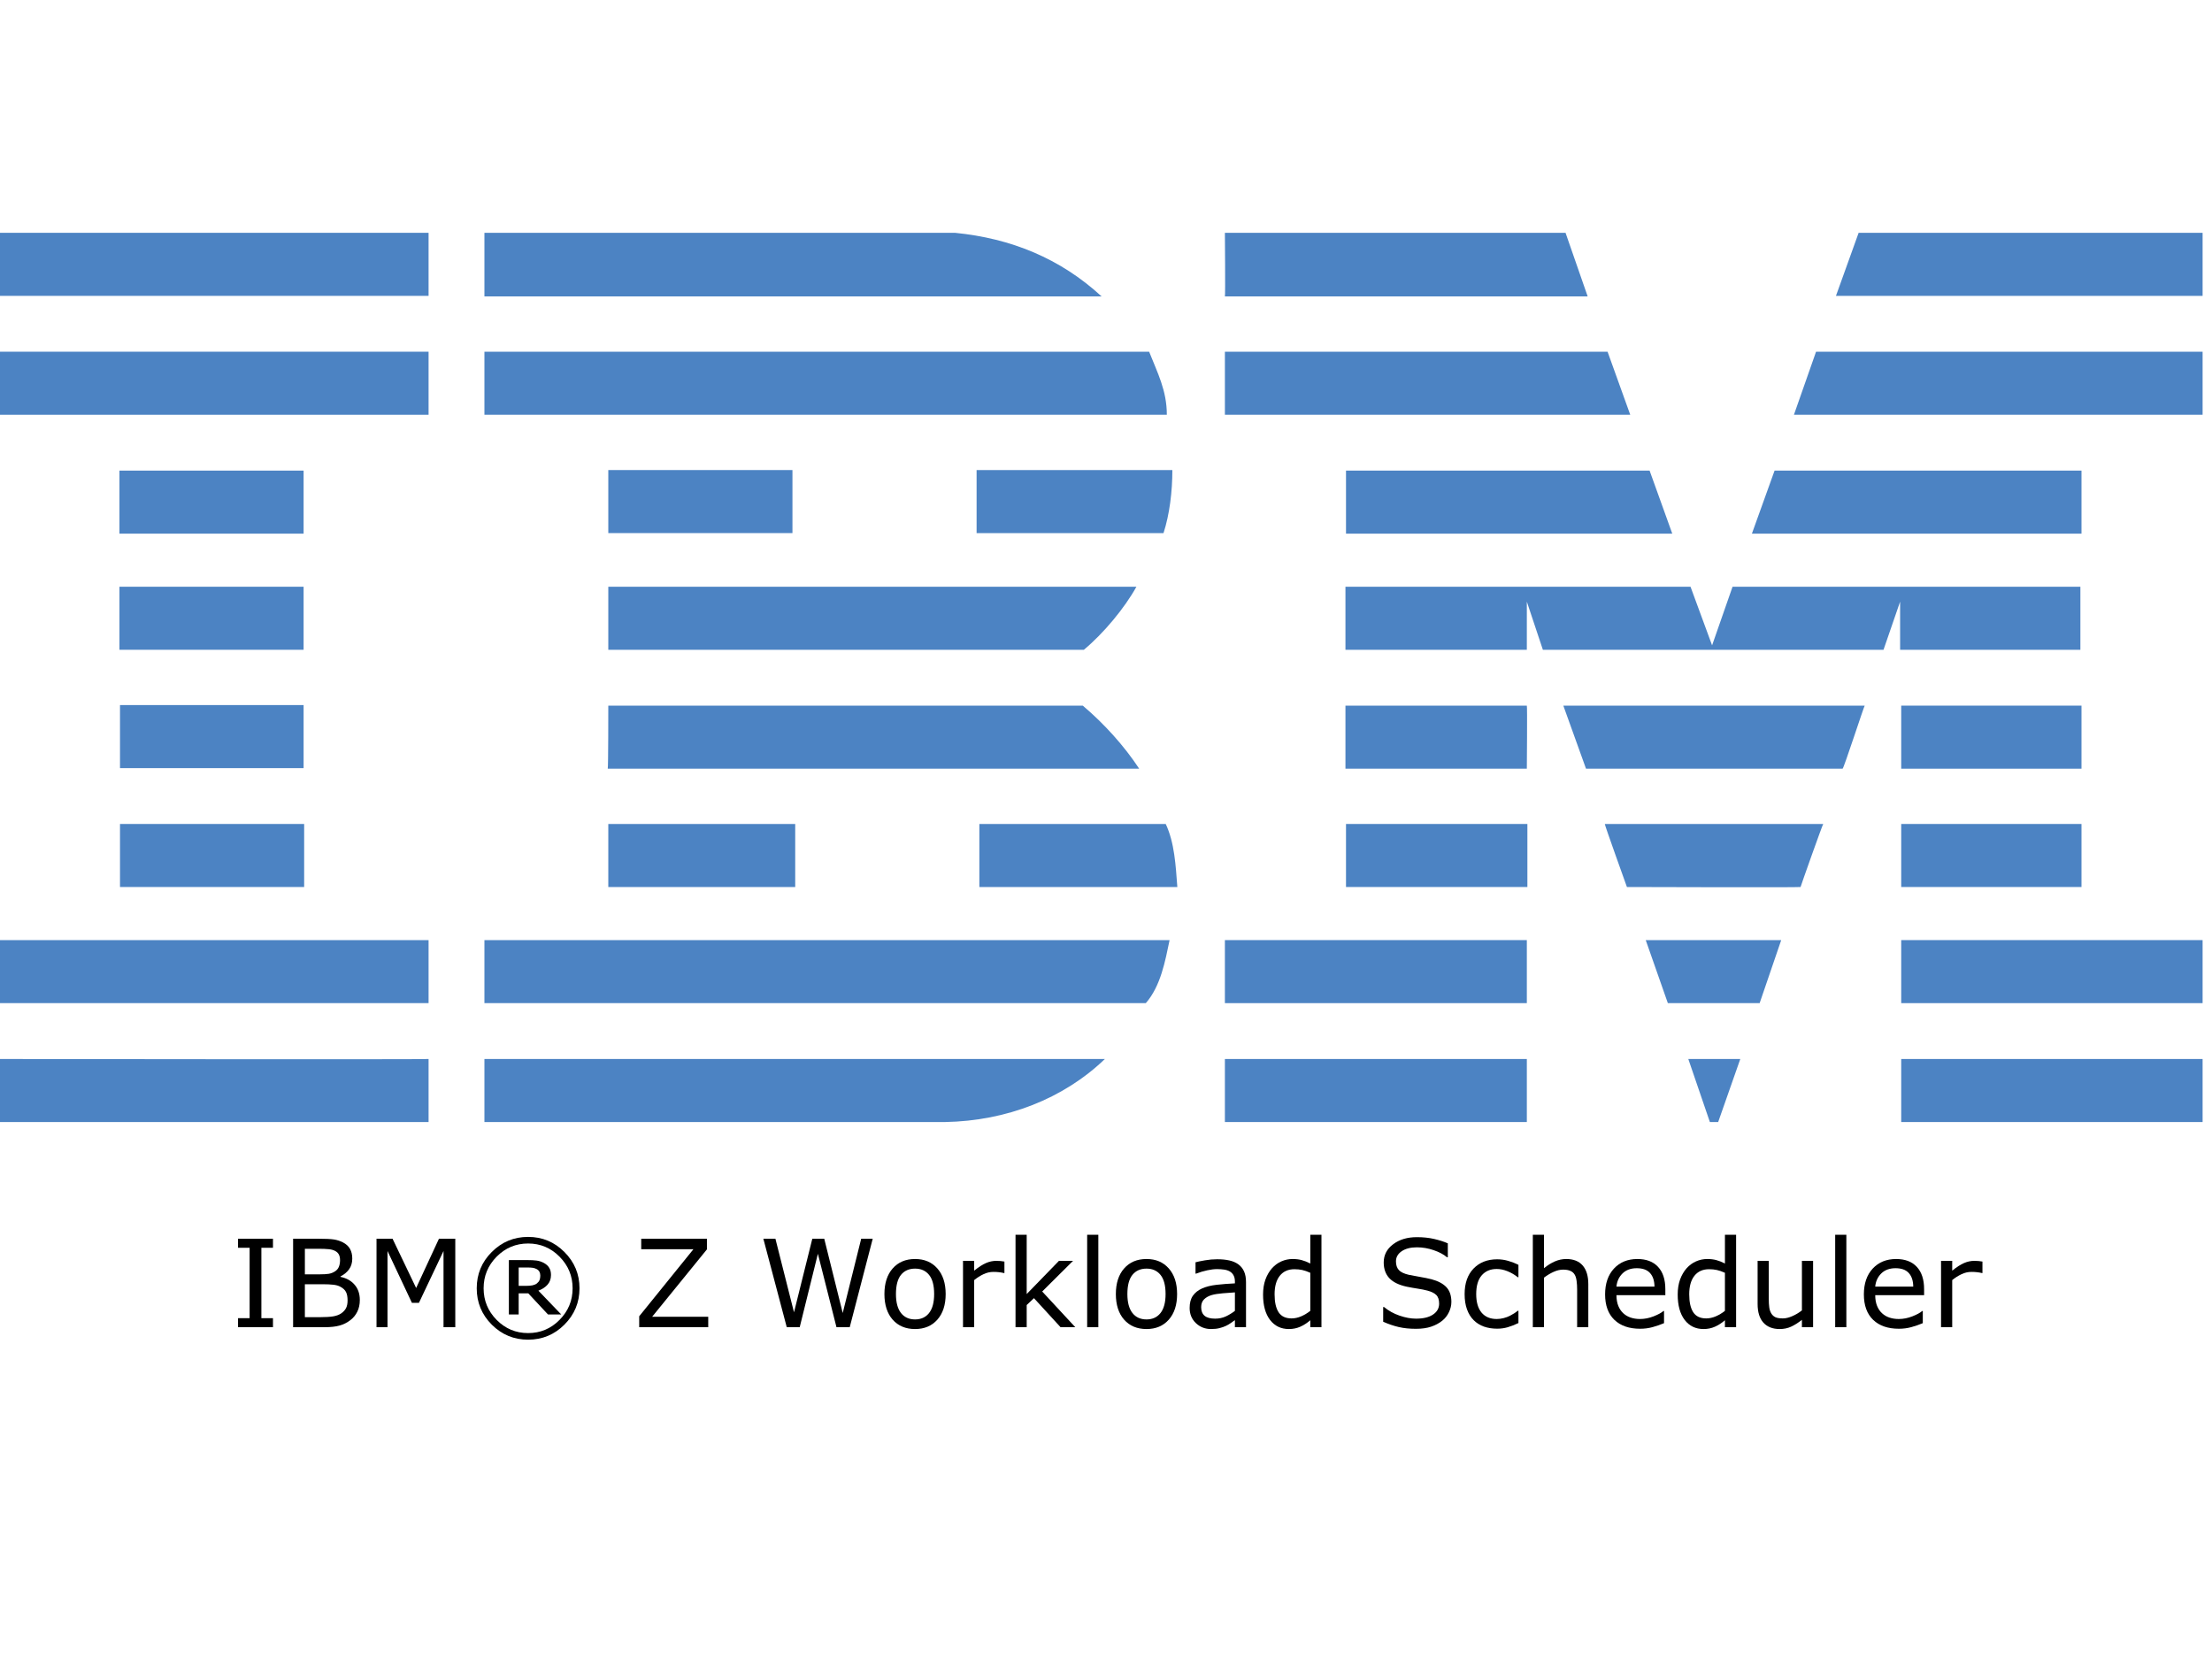
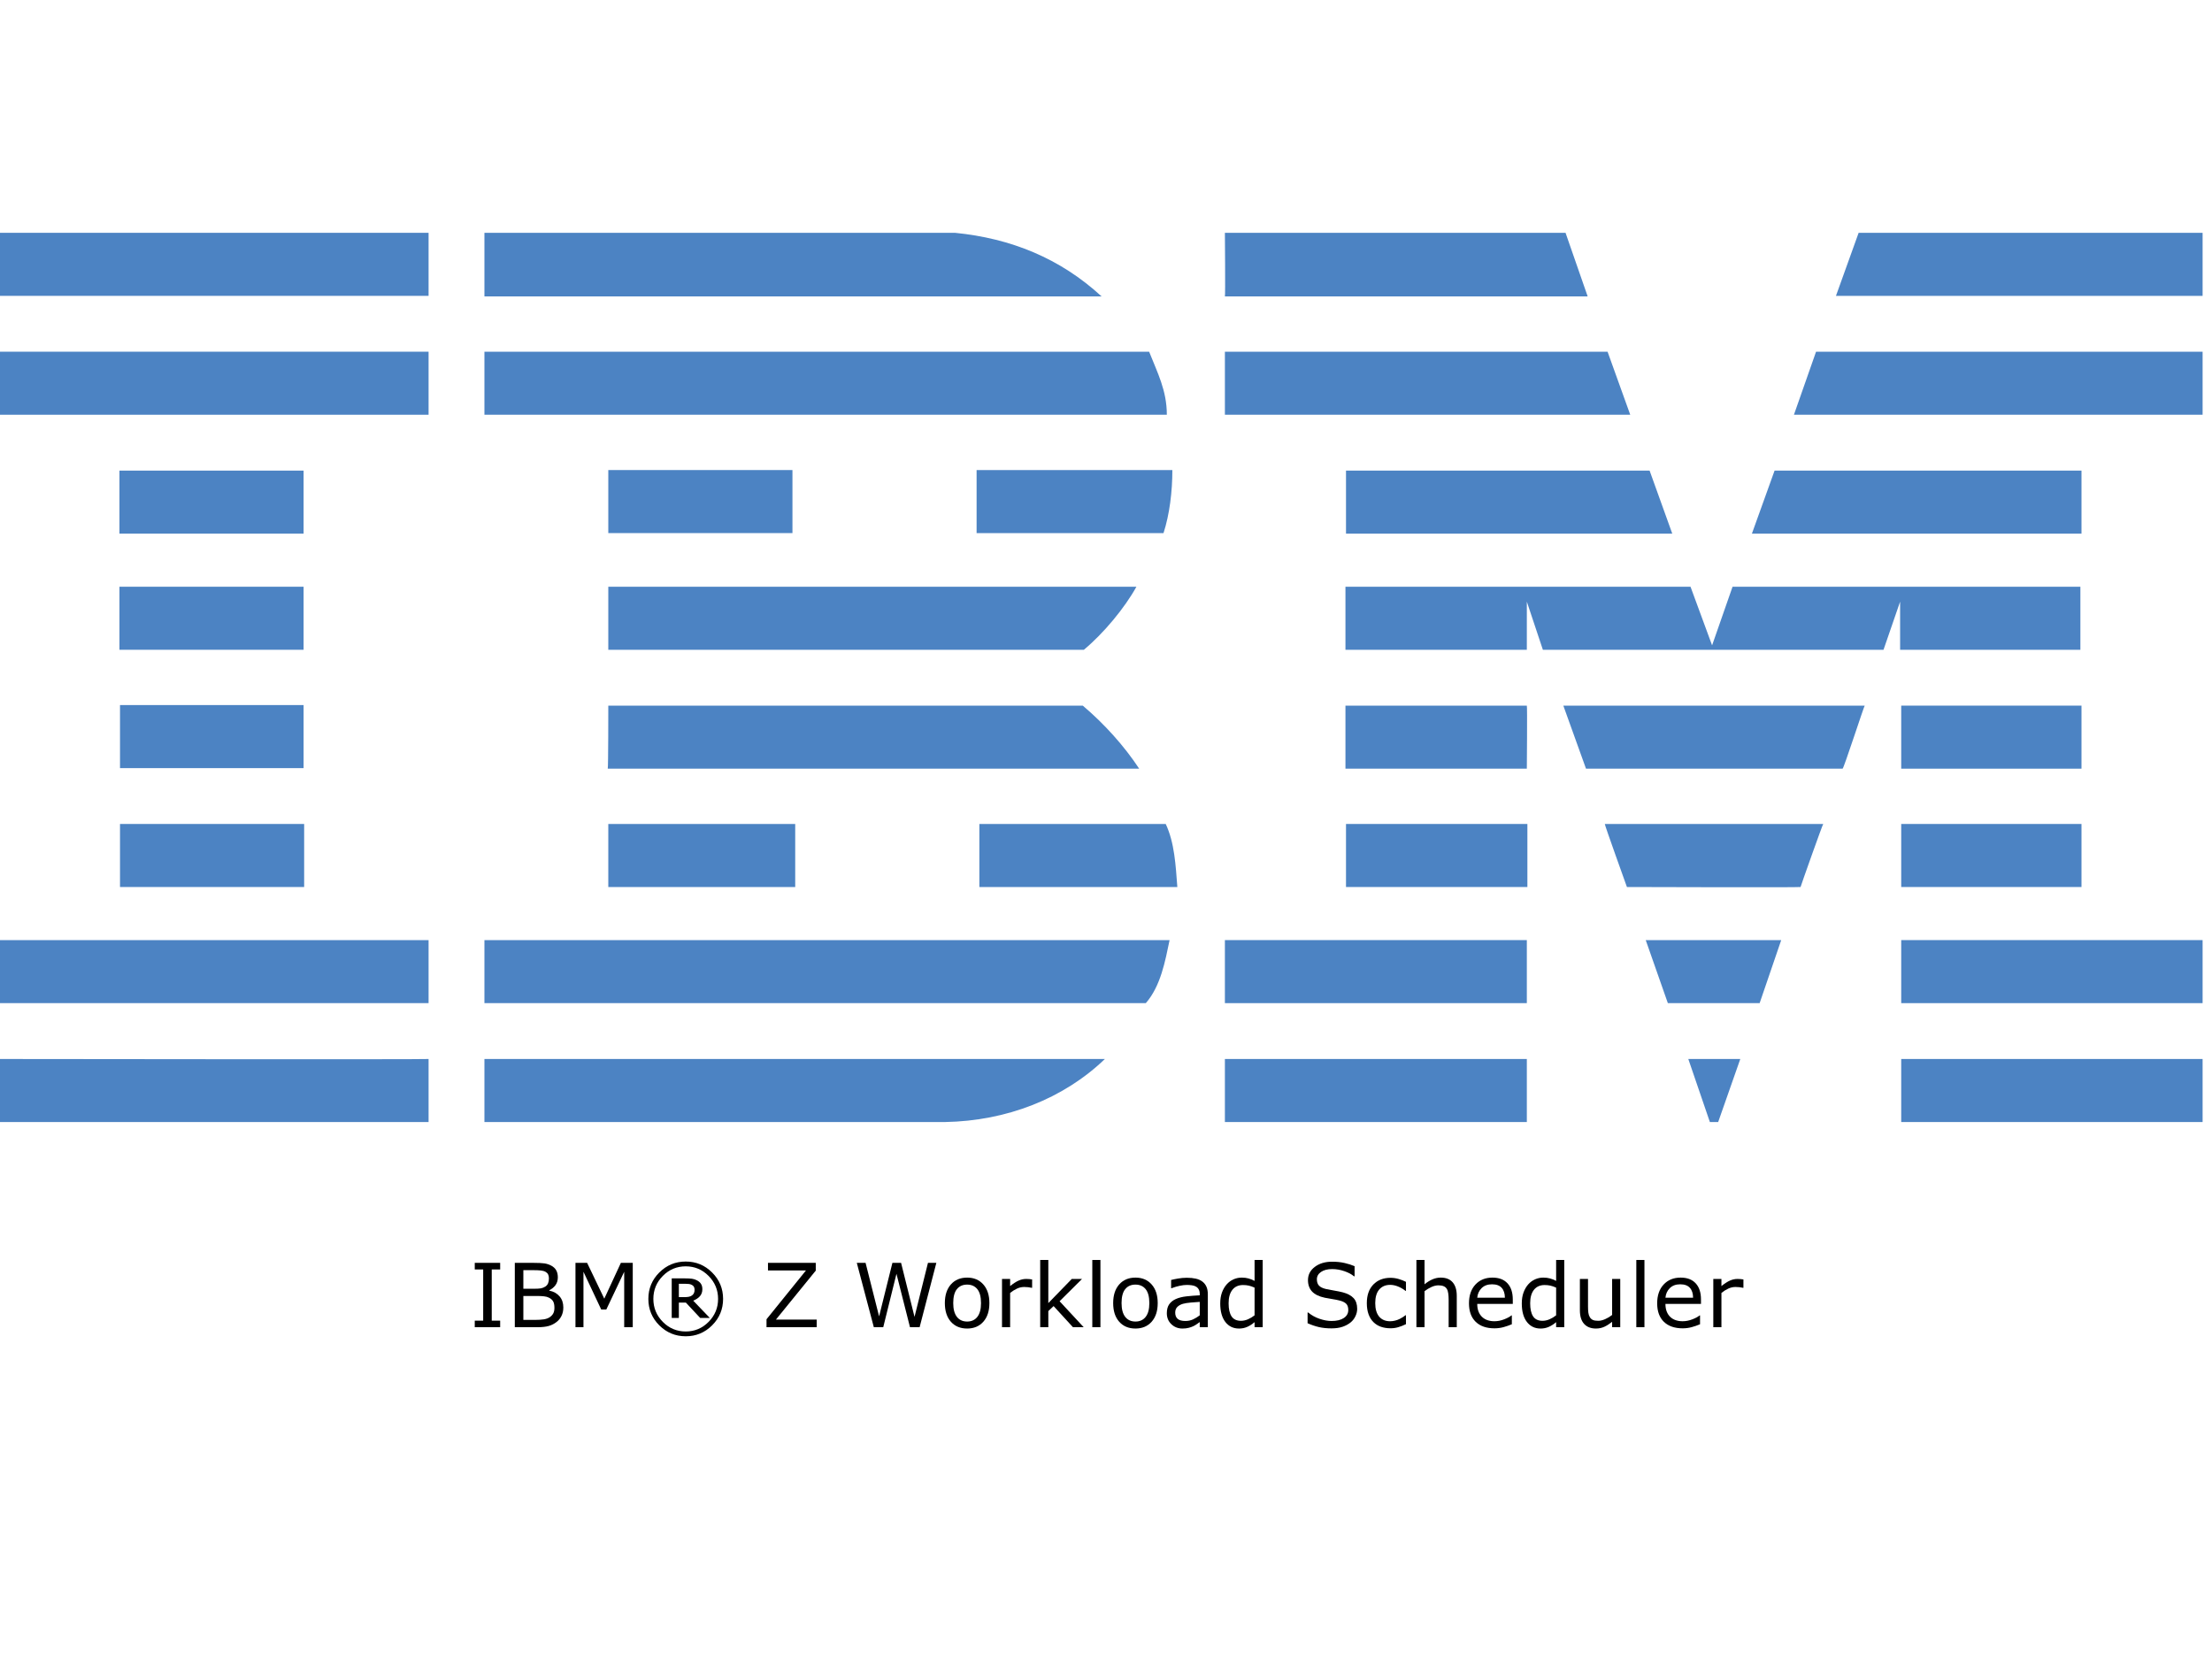
<svg xmlns="http://www.w3.org/2000/svg" id="Layer_1" x="0px" y="0px" viewBox="0 0 400 300" style="enable-background:new 0 0 400 245;" xml:space="preserve" version="1.1">
  <defs id="defs137" />
  <style type="text/css" id="style2"> .st0{fill:#4C83C3;} </style>
  <g id="g130">
    <path id="polygon4" class="st0" style="fill:#4c83c3" d="m 336.1,42.1 h 62.2 V 53.5 H 332 Z" />
    <path class="st0" d="m 221.5,42.1 h 61.6 l 4,11.5 c 0,0 -65.6,0 -65.6,0 0.1,-0.1 0,-11.5 0,-11.5 z" id="path6" />
    <path class="st0" d="m 172.7,42.1 c 10.1,1 19,4.6 26.5,11.5 0,0 -111.6,0 -111.6,0 0,0 0,-11.5 0,-11.5 z" id="path8" />
    <g id="g14">
      <path id="rect10" class="st0" style="fill:#4c83c3" d="m 0,42.1 h 77.5 v 11.4 H 0 Z" />
      <path class="st0" d="M 38.8,47.8" id="path12" />
    </g>
    <path class="st0" d="m 398.3,75 h -73.9 c 0,0 4,-11.4 4,-11.4 h 69.9 z" id="path16" />
    <path id="polygon18" class="st0" style="fill:#4c83c3" d="m 221.5,63.6 h 69.2 l 4.1,11.4 h -73.3 z" />
    <path class="st0" d="m 207.8,63.6 c 1.5,3.8 3.2,7 3.2,11.4 H 87.6 V 63.6 Z" id="path20" />
    <g id="g26">
      <path id="rect22" class="st0" style="fill:#4c83c3" d="m 0,63.6 h 77.5 v 11.4 H 0 Z" />
      <path class="st0" d="M 38.8,69.3" id="path24" />
    </g>
    <path id="polygon28" class="st0" style="fill:#4c83c3" d="m 376.4,85.1 v 11.4 h -59.6 l 4.1,-11.4 z" />
    <path id="polygon30" class="st0" style="fill:#4c83c3" d="M 243.4,96.5 V 85.1 h 54.9 l 4.1,11.4 z" />
    <path class="st0" d="m 212,85 c 0,3.9 -0.5,8 -1.6,11.4 H 176.6 V 85 Z" id="path32" />
    <g id="g38">
      <path id="rect34" class="st0" style="fill:#4c83c3" d="m 21.6,85.1 h 33.3 v 11.4 H 21.6 Z" />
      <path class="st0" d="M 38.3,90.8" id="path36" />
    </g>
    <g id="g44">
      <path id="rect40" class="st0" style="fill:#4c83c3" d="m 110,85 h 33.3 V 96.4 H 110 Z" />
      <path class="st0" d="M 126.6,90.8" id="path42" />
    </g>
    <path class="st0" d="m 276.1,108.8 c 0,0 0,8.7 0,8.7 h -32.8 v -11.4 h 62.4 l 3.9,10.6 c 0,0 3.7,-10.6 3.7,-10.6 h 62.9 v 11.4 h -32.6 c 0,0 0,-8.7 0,-8.7 l -3,8.7 H 279 Z" id="path46" />
    <path class="st0" d="m 110,106.1 h 95.5 v 0 c -2.1,3.8 -5.9,8.4 -9.5,11.4 0,0 -86,0 -86,0 0,0 0,-11.4 0,-11.4 z" id="path48" />
    <g id="g54">
      <path id="rect50" class="st0" style="fill:#4c83c3" d="m 21.6,106.1 h 33.3 v 11.4 H 21.6 Z" />
      <path class="st0" d="M 38.3,111.8" id="path52" />
    </g>
    <g id="g60">
      <path id="rect56" class="st0" style="fill:#4c83c3" d="m 343.8,127.6 h 32.6 V 139 h -32.6 z" />
      <path class="st0" d="M 360.1,133.3" id="path58" />
    </g>
    <path class="st0" d="M 276.1,127.6 H 243.3 V 139 c 0,0 32.8,0 32.8,0 0,-0.1 0.1,-11.4 0,-11.4 z" id="path62" />
    <path class="st0" d="m 337.2,127.6 c -0.1,0 -3.8,11.4 -4,11.4 h -46.4 c 0,0 -4.1,-11.4 -4.1,-11.4 z" id="path64" />
    <path class="st0" d="m 110,127.6 h 85.8 c 3.9,3.3 7.5,7.3 10.2,11.4 0.2,0 -96.1,0 -96.1,0 0.1,-0.1 0.1,-11.4 0.1,-11.4 z" id="path66" />
    <path class="st0" d="M 54.9,138.9 V 127.5 H 21.7 c 0,0 0,11.4 0,11.4 0,0 33.2,0 33.2,0 z" id="path68" />
    <g id="g74">
      <path id="rect70" class="st0" style="fill:#4c83c3" d="m 343.8,149 h 32.6 v 11.4 h -32.6 z" />
      <path class="st0" d="M 360.1,154.7" id="path72" />
    </g>
    <g id="g80">
      <path id="rect76" class="st0" style="fill:#4c83c3" d="m 243.4,149 h 32.8 v 11.4 h -32.8 z" />
      <path class="st0" d="M 259.8,154.7" id="path78" />
    </g>
    <path class="st0" d="m 325.6,160.4 c 0,-0.1 4,-11.4 4.1,-11.4 h -39.5 c -0.1,0 4,11.4 4,11.4 0,0 31.4,0.1 31.4,0 z" id="path82" />
    <path class="st0" d="m 110,160.4 c 0,0 0,-11.4 0,-11.4 h 33.8 c 0,0 0,11.4 0,11.4 -0.1,0 -33.8,0 -33.8,0 z" id="path84" />
    <path class="st0" d="m 210.8,149 c 1.6,3.4 1.8,7.5 2.1,11.4 H 177.1 V 149 Z" id="path86" />
    <g id="g92">
      <path id="rect88" class="st0" style="fill:#4c83c3" d="M 21.7,149 H 55 v 11.4 H 21.7 Z" />
      <path class="st0" d="M 38.3,154.7" id="path90" />
    </g>
    <g id="g98">
      <path id="rect94" class="st0" style="fill:#4c83c3" d="m 343.8,170 h 54.5 v 11.4 h -54.5 z" />
      <path class="st0" d="M 371,175.7" id="path96" />
    </g>
    <g id="g104">
      <path id="rect100" class="st0" style="fill:#4c83c3" d="m 221.5,170 h 54.6 v 11.4 h -54.6 z" />
      <path class="st0" d="M 248.8,175.7" id="path102" />
    </g>
    <path id="polygon106" class="st0" style="fill:#4c83c3" d="m 297.6,170 h 24.5 l -3.9,11.4 h -16.6 z" />
    <path class="st0" d="m 0,170 v 11.4 h 77.5 c 0,0 0,-11.4 0,-11.4 0,0 -77.6,0 -77.5,0 z" id="path108" />
    <path class="st0" d="m 211.5,170 c -0.8,3.8 -1.6,8.3 -4.3,11.4 h -1 H 87.6 V 170 Z" id="path110" />
    <path id="polygon112" class="st0" style="fill:#4c83c3" d="m 305.3,191.5 h 9.4 l -4,11.4 h -1.5 z" />
    <g id="g118">
      <path id="rect114" class="st0" style="fill:#4c83c3" d="m 343.8,191.5 h 54.5 v 11.4 h -54.5 z" />
      <path class="st0" d="M 371,197.2" id="path116" />
    </g>
    <path class="st0" d="m 87.6,202.9 v -11.4 c 0,0 111.9,0 112.2,0 -7.5,7.2 -17.8,11.2 -28.9,11.4 H 87.6" id="path120" />
    <g id="g126">
      <path id="rect122" class="st0" style="fill:#4c83c3" d="m 221.5,191.5 h 54.6 v 11.4 h -54.6 z" />
      <path class="st0" d="M 248.8,197.2" id="path124" />
    </g>
    <path class="st0" d="m 77.5,191.5 c 0,0 0,11.4 0,11.4 0,0 -77.4,0 -77.5,0 0,0 0,-11.4 0,-11.4 0,0 77.4,0.1 77.5,0 z" id="path128" />
  </g>
-   <g aria-label="IBM® Z Workload Scheduler" id="text132" style="font-size:22px;text-anchor:middle">
-     <path d="m 49.362,240 h -6.316 v -1.633 h 2.095 V 225.638 h -2.095 v -1.633 h 6.316 v 1.633 h -2.095 v 12.729 h 2.095 z" id="path158" />
-     <path d="m 65.067,235.08 q 0,1.192 -0.451,2.105 -0.451,0.913 -1.214,1.504 Q 62.5,239.398 61.415,239.699 60.341,240 58.676,240 h -5.672 v -15.995 h 4.737 q 1.751,0 2.621,0.129 0.87,0.129 1.665,0.537 0.881,0.462 1.278,1.192 0.397,0.72 0.397,1.729 0,1.139 -0.58,1.944 -0.58,0.795 -1.547,1.278 v 0.086 q 1.622,0.333 2.557,1.429 0.935,1.085 0.935,2.75 z m -3.577,-7.208 q 0,-0.58 -0.193,-0.978 -0.193,-0.397 -0.623,-0.645 -0.505,-0.29 -1.225,-0.354 -0.72,-0.075 -1.783,-0.075 h -2.535 v 4.619 h 2.75 q 0.999,0 1.59,-0.097 0.591,-0.107 1.096,-0.43 0.505,-0.322 0.709,-0.827 0.215,-0.516 0.215,-1.214 z m 1.364,7.294 q 0,-0.967 -0.29,-1.536 -0.29,-0.569 -1.053,-0.967 -0.516,-0.269 -1.257,-0.344 -0.73,-0.086 -1.783,-0.086 h -3.341 v 5.951 h 2.814 q 1.396,0 2.288,-0.14 0.892,-0.15 1.461,-0.537 0.602,-0.419 0.881,-0.956 0.279,-0.537 0.279,-1.386 z" id="path160" />
-     <path d="m 82.33,240 h -2.127 v -13.782 l -4.447,9.378 h -1.268 l -4.415,-9.378 V 240 h -1.987 v -15.995 h 2.9 l 4.265,8.905 4.125,-8.905 h 2.954 z" id="path162" />
-     <path d="m 104.792,232.964 q 0,3.846 -2.729,6.574 -2.718,2.718 -6.563,2.718 -3.846,0 -6.574,-2.718 -2.718,-2.729 -2.718,-6.574 0,-3.846 2.718,-6.563 2.729,-2.729 6.574,-2.729 3.846,0 6.563,2.729 2.729,2.718 2.729,6.563 z m -1.246,0 q 0,-3.33 -2.363,-5.715 -2.353,-2.385 -5.683,-2.385 -3.33,0 -5.693,2.385 -2.353,2.385 -2.353,5.715 0,3.33 2.353,5.715 2.363,2.385 5.693,2.385 3.33,0 5.683,-2.385 2.363,-2.385 2.363,-5.715 z m -2.062,4.727 h -2.396 l -3.556,-3.813 h -1.74 v 3.813 h -1.772 v -9.829 h 3.352 q 1.01,0 1.665,0.086 0.655,0.086 1.289,0.419 0.677,0.365 0.988,0.892 0.322,0.516 0.322,1.3 0,1.042 -0.612,1.74 -0.602,0.688 -1.665,1.096 z m -3.781,-7.015 q 0,-0.387 -0.15,-0.688 -0.15,-0.301 -0.505,-0.494 -0.333,-0.183 -0.709,-0.236 -0.376,-0.054 -0.945,-0.054 h -1.601 v 3.319 h 1.364 q 0.666,0 1.149,-0.097 0.483,-0.107 0.795,-0.354 0.333,-0.269 0.462,-0.591 0.14,-0.322 0.14,-0.806 z" id="path164" />
-     <path d="m 128.07,240 h -12.482 v -1.977 l 9.808,-12.128 h -9.442 v -1.891 h 11.881 v 1.923 l -9.904,12.182 h 10.141 z" id="path166" />
-     <path d="M 157.815,224.005 153.658,240 h -2.396 L 147.9,226.723 144.613,240 h -2.342 l -4.232,-15.995 h 2.181 l 3.362,13.299 3.309,-13.299 h 2.159 l 3.341,13.428 3.341,-13.428 z" id="path168" />
-     <path d="m 171.007,234.006 q 0,2.933 -1.504,4.63 -1.504,1.697 -4.028,1.697 -2.546,0 -4.05,-1.697 -1.493,-1.697 -1.493,-4.63 0,-2.933 1.493,-4.63 1.504,-1.708 4.05,-1.708 2.524,0 4.028,1.708 1.504,1.697 1.504,4.63 z m -2.084,0 q 0,-2.331 -0.913,-3.459 -0.913,-1.139 -2.535,-1.139 -1.644,0 -2.557,1.139 -0.902,1.128 -0.902,3.459 0,2.256 0.913,3.427 0.913,1.16 2.546,1.16 1.611,0 2.524,-1.149 0.924,-1.16 0.924,-3.438 z" id="path170" />
-     <path d="m 181.631,230.203 h -0.107 q -0.451,-0.107 -0.881,-0.15 -0.419,-0.054 -0.999,-0.054 -0.935,0 -1.805,0.419 -0.87,0.408 -1.676,1.063 V 240 h -2.02 v -11.999 h 2.02 v 1.772 q 1.203,-0.967 2.116,-1.364 0.924,-0.408 1.88,-0.408 0.526,0 0.763,0.032 0.236,0.021 0.709,0.097 z" id="path172" />
-     <path d="m 194.446,240 h -2.664 l -4.812,-5.253 -1.311,1.246 V 240 h -2.02 v -16.715 h 2.02 v 10.721 l 5.833,-6.005 h 2.546 l -5.575,5.543 z" id="path174" />
-     <path d="m 198.614,240 h -2.02 v -16.715 h 2.02 z" id="path176" />
-     <path d="m 212.858,234.006 q 0,2.933 -1.504,4.63 -1.504,1.697 -4.028,1.697 -2.546,0 -4.05,-1.697 -1.493,-1.697 -1.493,-4.63 0,-2.933 1.493,-4.63 1.504,-1.708 4.05,-1.708 2.524,0 4.028,1.708 1.504,1.697 1.504,4.63 z m -2.084,0 q 0,-2.331 -0.913,-3.459 -0.913,-1.139 -2.535,-1.139 -1.644,0 -2.557,1.139 -0.902,1.128 -0.902,3.459 0,2.256 0.913,3.427 0.913,1.16 2.546,1.16 1.611,0 2.524,-1.149 0.924,-1.16 0.924,-3.438 z" id="path178" />
-     <path d="m 225.319,240 h -2.009 v -1.278 q -0.269,0.183 -0.73,0.516 -0.451,0.322 -0.881,0.516 -0.505,0.247 -1.16,0.408 -0.655,0.172 -1.536,0.172 -1.622,0 -2.75,-1.074 -1.128,-1.074 -1.128,-2.739 0,-1.364 0.58,-2.202 0.591,-0.849 1.676,-1.332 1.096,-0.483 2.632,-0.655 1.536,-0.172 3.298,-0.258 v -0.312 q 0,-0.688 -0.247,-1.139 -0.236,-0.451 -0.688,-0.709 -0.43,-0.247 -1.031,-0.333 -0.602,-0.086 -1.257,-0.086 -0.795,0 -1.772,0.215 -0.978,0.204 -2.02,0.602 h -0.107 v -2.052 q 0.591,-0.161 1.708,-0.354 1.117,-0.193 2.202,-0.193 1.268,0 2.202,0.215 0.945,0.204 1.633,0.709 0.677,0.494 1.031,1.278 0.354,0.784 0.354,1.944 z m -2.009,-2.954 v -3.341 q -0.924,0.054 -2.181,0.161 -1.246,0.107 -1.977,0.312 -0.87,0.247 -1.407,0.773 -0.537,0.516 -0.537,1.429 0,1.031 0.623,1.558 0.623,0.516 1.901,0.516 1.063,0 1.944,-0.408 0.881,-0.419 1.633,-0.999 z" id="path180" />
-     <path d="m 238.962,240 h -2.02 v -1.257 q -0.87,0.752 -1.815,1.171 -0.945,0.419 -2.052,0.419 -2.148,0 -3.416,-1.654 -1.257,-1.654 -1.257,-4.587 0,-1.525 0.43,-2.718 0.44,-1.192 1.182,-2.03 0.73,-0.816 1.697,-1.246 0.978,-0.43 2.02,-0.43 0.945,0 1.676,0.204 0.73,0.193 1.536,0.612 v -5.199 h 2.02 z m -2.02,-2.954 v -6.886 q -0.816,-0.365 -1.461,-0.505 -0.645,-0.14 -1.407,-0.14 -1.697,0 -2.643,1.182 -0.945,1.182 -0.945,3.352 0,2.138 0.73,3.255 0.73,1.106 2.342,1.106 0.859,0 1.74,-0.376 0.881,-0.387 1.644,-0.988 z" id="path182" />
-     <path d="m 262.455,235.435 q 0,0.935 -0.44,1.848 -0.43,0.913 -1.214,1.547 -0.859,0.688 -2.009,1.074 -1.139,0.387 -2.75,0.387 -1.729,0 -3.115,-0.322 -1.375,-0.322 -2.804,-0.956 v -2.664 h 0.15 q 1.214,1.01 2.804,1.558 1.59,0.548 2.986,0.548 1.977,0 3.072,-0.741 1.106,-0.741 1.106,-1.977 0,-1.063 -0.526,-1.568 -0.516,-0.505 -1.579,-0.784 -0.806,-0.215 -1.751,-0.354 -0.935,-0.14 -1.987,-0.354 -2.127,-0.451 -3.158,-1.536 -1.02,-1.096 -1.02,-2.847 0,-2.009 1.697,-3.287 1.697,-1.289 4.308,-1.289 1.687,0 3.094,0.322 1.407,0.322 2.492,0.795 v 2.514 h -0.15 q -0.913,-0.773 -2.406,-1.278 -1.482,-0.516 -3.04,-0.516 -1.708,0 -2.75,0.709 -1.031,0.709 -1.031,1.826 0,0.999 0.516,1.568 0.516,0.569 1.815,0.87 0.688,0.15 1.955,0.365 1.268,0.215 2.148,0.44 1.783,0.473 2.686,1.429 0.902,0.956 0.902,2.675 z" id="path184" />
-     <path d="m 274.583,239.248 q -1.01,0.483 -1.923,0.752 -0.902,0.269 -1.923,0.269 -1.3,0 -2.385,-0.376 -1.085,-0.387 -1.858,-1.16 -0.784,-0.773 -1.214,-1.955 -0.43,-1.182 -0.43,-2.761 0,-2.943 1.611,-4.619 1.622,-1.676 4.275,-1.676 1.031,0 2.02,0.29 0.999,0.29 1.826,0.709 v 2.245 h -0.107 q -0.924,-0.72 -1.912,-1.106 -0.978,-0.387 -1.912,-0.387 -1.719,0 -2.718,1.16 -0.988,1.149 -0.988,3.384 0,2.17 0.967,3.341 0.978,1.16 2.739,1.16 0.612,0 1.246,-0.161 0.634,-0.161 1.139,-0.419 0.44,-0.226 0.827,-0.473 0.387,-0.258 0.612,-0.44 h 0.107 z" id="path186" />
-     <path d="m 287.216,240 h -2.02 v -6.832 q 0,-0.827 -0.097,-1.547 -0.097,-0.73 -0.354,-1.139 -0.269,-0.451 -0.773,-0.666 -0.505,-0.226 -1.311,-0.226 -0.827,0 -1.729,0.408 -0.902,0.408 -1.729,1.042 V 240 h -2.02 v -16.715 h 2.02 v 6.048 q 0.945,-0.784 1.955,-1.225 1.01,-0.44 2.073,-0.44 1.944,0 2.965,1.171 1.021,1.171 1.021,3.373 z" id="path188" />
-     <path d="m 301.148,234.21 h -8.841 q 0,1.106 0.333,1.934 0.333,0.816 0.913,1.343 0.559,0.516 1.321,0.773 0.773,0.258 1.697,0.258 1.225,0 2.46,-0.483 1.246,-0.494 1.772,-0.967 h 0.107 v 2.202 q -1.021,0.43 -2.084,0.72 -1.063,0.29 -2.234,0.29 -2.986,0 -4.662,-1.611 -1.676,-1.622 -1.676,-4.598 0,-2.943 1.601,-4.673 1.611,-1.729 4.232,-1.729 2.428,0 3.738,1.418 1.321,1.418 1.321,4.028 z m -1.966,-1.547 q -0.011,-1.59 -0.806,-2.46 -0.784,-0.87 -2.396,-0.87 -1.622,0 -2.589,0.956 -0.956,0.956 -1.085,2.374 z" id="path190" />
-     <path d="m 313.942,240 h -2.02 v -1.257 q -0.87,0.752 -1.815,1.171 -0.945,0.419 -2.052,0.419 -2.148,0 -3.416,-1.654 -1.257,-1.654 -1.257,-4.587 0,-1.525 0.43,-2.718 0.44,-1.192 1.182,-2.03 0.73,-0.816 1.697,-1.246 0.978,-0.43 2.02,-0.43 0.945,0 1.676,0.204 0.73,0.193 1.536,0.612 v -5.199 h 2.02 z m -2.02,-2.954 v -6.886 q -0.816,-0.365 -1.461,-0.505 -0.645,-0.14 -1.407,-0.14 -1.697,0 -2.643,1.182 -0.945,1.182 -0.945,3.352 0,2.138 0.73,3.255 0.73,1.106 2.342,1.106 0.859,0 1.74,-0.376 0.881,-0.387 1.644,-0.988 z" id="path192" />
-     <path d="m 327.864,240 h -2.02 v -1.332 q -1.021,0.806 -1.955,1.235 -0.935,0.43 -2.062,0.43 -1.891,0 -2.943,-1.149 -1.053,-1.16 -1.053,-3.395 v -7.788 h 2.02 v 6.832 q 0,0.913 0.086,1.568 0.086,0.645 0.365,1.106 0.29,0.473 0.752,0.688 0.462,0.215 1.343,0.215 0.784,0 1.708,-0.408 0.935,-0.408 1.74,-1.042 v -8.959 h 2.02 z" id="path194" />
-     <path d="m 333.88,240 h -2.02 v -16.715 h 2.02 z" id="path196" />
-     <path d="m 347.941,234.21 h -8.841 q 0,1.106 0.333,1.934 0.333,0.816 0.913,1.343 0.559,0.516 1.321,0.773 0.773,0.258 1.697,0.258 1.225,0 2.46,-0.483 1.246,-0.494 1.772,-0.967 h 0.107 v 2.202 q -1.021,0.43 -2.084,0.72 -1.063,0.29 -2.234,0.29 -2.986,0 -4.662,-1.611 -1.676,-1.622 -1.676,-4.598 0,-2.943 1.601,-4.673 1.611,-1.729 4.232,-1.729 2.428,0 3.738,1.418 1.321,1.418 1.321,4.028 z m -1.966,-1.547 q -0.011,-1.59 -0.806,-2.46 -0.784,-0.87 -2.396,-0.87 -1.622,0 -2.589,0.956 -0.956,0.956 -1.085,2.374 z" id="path198" />
-     <path d="m 358.49,230.203 h -0.107 q -0.451,-0.107 -0.881,-0.15 -0.419,-0.054 -0.999,-0.054 -0.935,0 -1.805,0.419 -0.87,0.408 -1.676,1.063 V 240 h -2.02 v -11.999 h 2.02 v 1.772 q 1.203,-0.967 2.116,-1.364 0.924,-0.408 1.88,-0.408 0.526,0 0.763,0.032 0.236,0.021 0.709,0.097 z" id="path200" />
+   <g aria-label="IBM® Z Workload Scheduler" id="text132" style="font-size:16px;text-anchor:middle">
+     <path d="m 90.445,240 h -4.594 v -1.188 H 87.375 v -9.258 h -1.523 v -1.188 h 4.594 v 1.188 h -1.523 v 9.258 h 1.523 z" id="path158" />
+     <path d="m 101.867,236.422 q 0,0.867 -0.328,1.531 -0.328,0.664 -0.883,1.094 Q 100,239.562 99.211,239.781 98.43,240 97.219,240 h -4.125 v -11.633 h 3.445 q 1.273,0 1.906,0.094 0.633,0.094 1.211,0.391 0.641,0.336 0.93,0.867 0.289,0.523 0.289,1.258 0,0.828 -0.422,1.414 -0.422,0.578 -1.125,0.93 v 0.062 q 1.18,0.242 1.859,1.039 0.68,0.789 0.68,2 z m -2.602,-5.242 q 0,-0.422 -0.141,-0.711 -0.141,-0.289 -0.453,-0.469 -0.367,-0.211 -0.891,-0.258 -0.523,-0.055 -1.297,-0.055 h -1.844 v 3.359 h 2 q 0.727,0 1.156,-0.07 0.43,-0.078 0.797,-0.312 0.367,-0.234 0.516,-0.602 0.156,-0.375 0.156,-0.883 z m 0.992,5.305 q 0,-0.703 -0.211,-1.117 -0.211,-0.414 -0.766,-0.703 -0.375,-0.195 -0.914,-0.25 -0.531,-0.062 -1.297,-0.062 h -2.43 v 4.328 H 96.688 q 1.016,0 1.664,-0.102 0.648,-0.109 1.062,-0.391 0.438,-0.305 0.641,-0.695 0.203,-0.391 0.203,-1.008 z" id="path160" />
+     <path d="M 114.422,240 H 112.875 v -10.023 l -3.234,6.82 h -0.922 l -3.211,-6.82 V 240 h -1.445 v -11.633 h 2.109 l 3.102,6.477 3,-6.477 h 2.148 z" id="path162" />
+     <path d="m 130.758,234.883 q 0,2.797 -1.984,4.781 -1.977,1.977 -4.773,1.977 -2.797,0 -4.781,-1.977 -1.977,-1.984 -1.977,-4.781 0,-2.797 1.977,-4.773 1.984,-1.984 4.781,-1.984 2.797,0 4.773,1.984 1.984,1.977 1.984,4.773 z m -0.906,0 q 0,-2.422 -1.719,-4.156 -1.711,-1.734 -4.133,-1.734 -2.422,0 -4.141,1.734 -1.711,1.734 -1.711,4.156 0,2.422 1.711,4.156 1.719,1.734 4.141,1.734 2.422,0 4.133,-1.734 1.719,-1.734 1.719,-4.156 z m -1.5,3.438 h -1.742 l -2.586,-2.773 h -1.266 v 2.773 h -1.289 v -7.148 h 2.438 q 0.734,0 1.211,0.062 0.477,0.062 0.938,0.305 0.492,0.266 0.719,0.648 0.234,0.375 0.234,0.945 0,0.758 -0.445,1.266 -0.438,0.5 -1.211,0.797 z m -2.75,-5.102 q 0,-0.281 -0.109,-0.5 -0.109,-0.219 -0.367,-0.359 -0.242,-0.133 -0.516,-0.172 -0.273,-0.039 -0.688,-0.039 h -1.164 v 2.414 H 123.75 q 0.484,0 0.836,-0.07 0.352,-0.078 0.578,-0.258 0.242,-0.195 0.336,-0.43 0.102,-0.234 0.102,-0.586 z" id="path164" />
+     <path d="m 147.688,240 h -9.078 v -1.438 l 7.133,-8.82 H 138.875 v -1.375 h 8.641 v 1.398 l -7.203,8.859 h 7.375 z" id="path166" />
+     <path d="M 169.32,228.367 166.297,240 h -1.742 L 162.109,230.344 159.719,240 h -1.703 l -3.078,-11.633 h 1.586 l 2.445,9.672 2.406,-9.672 h 1.57 l 2.43,9.766 2.43,-9.766 z" id="path168" />
+     <path d="m 178.914,235.641 q 0,2.133 -1.094,3.367 -1.094,1.234 -2.93,1.234 -1.852,0 -2.945,-1.234 -1.086,-1.234 -1.086,-3.367 0,-2.133 1.086,-3.367 1.094,-1.242 2.945,-1.242 1.836,0 2.93,1.242 1.094,1.234 1.094,3.367 z m -1.516,0 q 0,-1.695 -0.664,-2.516 -0.664,-0.828 -1.844,-0.828 -1.195,0 -1.859,0.828 -0.656,0.82 -0.656,2.516 0,1.641 0.664,2.492 0.664,0.844 1.852,0.844 1.172,0 1.836,-0.836 0.672,-0.844 0.672,-2.5 z" id="path170" />
+     <path d="m 186.641,232.875 h -0.078 q -0.328,-0.078 -0.641,-0.109 -0.305,-0.039 -0.727,-0.039 -0.68,0 -1.312,0.305 -0.633,0.297 -1.219,0.773 V 240 h -1.469 v -8.727 h 1.469 v 1.289 q 0.875,-0.703 1.539,-0.992 0.672,-0.297 1.367,-0.297 0.383,0 0.555,0.023 0.172,0.016 0.516,0.07 z" id="path172" />
+     <path d="m 195.961,240 h -1.938 l -3.5,-3.82 -0.953,0.906 V 240 h -1.469 v -12.156 h 1.469 v 7.797 l 4.242,-4.367 h 1.852 l -4.055,4.031 z" id="path174" />
+     <path d="m 198.992,240 h -1.469 v -12.156 h 1.469 z" id="path176" />
+     <path d="m 209.352,235.641 q 0,2.133 -1.094,3.367 -1.094,1.234 -2.93,1.234 -1.852,0 -2.945,-1.234 -1.086,-1.234 -1.086,-3.367 0,-2.133 1.086,-3.367 1.094,-1.242 2.945,-1.242 1.836,0 2.93,1.242 1.094,1.234 1.094,3.367 z m -1.516,0 q 0,-1.695 -0.664,-2.516 -0.664,-0.828 -1.844,-0.828 -1.195,0 -1.859,0.828 -0.656,0.82 -0.656,2.516 0,1.641 0.664,2.492 0.664,0.844 1.852,0.844 1.172,0 1.836,-0.836 0.672,-0.844 0.672,-2.5 z" id="path178" />
+     <path d="m 218.414,240 h -1.461 v -0.93 q -0.195,0.133 -0.531,0.375 -0.328,0.234 -0.641,0.375 -0.367,0.18 -0.844,0.297 -0.477,0.125 -1.117,0.125 -1.18,0 -2,-0.781 Q 211,238.68 211,237.469 q 0,-0.992 0.422,-1.602 0.43,-0.617 1.219,-0.969 0.797,-0.352 1.914,-0.477 1.117,-0.125 2.398,-0.188 v -0.227 q 0,-0.5 -0.18,-0.828 -0.172,-0.328 -0.5,-0.516 -0.312,-0.18 -0.75,-0.242 -0.438,-0.062 -0.914,-0.062 -0.578,0 -1.289,0.156 -0.711,0.148 -1.469,0.438 h -0.078 v -1.492 q 0.43,-0.117 1.242,-0.258 0.812,-0.141 1.602,-0.141 0.922,0 1.602,0.156 0.688,0.148 1.188,0.516 0.492,0.359 0.75,0.93 0.258,0.57 0.258,1.414 z m -1.461,-2.148 v -2.43 q -0.672,0.039 -1.586,0.117 -0.906,0.078 -1.438,0.227 -0.633,0.18 -1.023,0.562 -0.391,0.375 -0.391,1.039 0,0.75 0.453,1.133 0.453,0.375 1.383,0.375 0.773,0 1.414,-0.297 0.641,-0.305 1.188,-0.727 z" id="path180" />
+     <path d="m 228.336,240 h -1.469 v -0.914 q -0.633,0.547 -1.32,0.852 -0.688,0.305 -1.492,0.305 -1.562,0 -2.484,-1.203 -0.914,-1.203 -0.914,-3.336 0,-1.109 0.312,-1.977 0.32,-0.867 0.859,-1.477 0.531,-0.594 1.234,-0.906 0.711,-0.312 1.469,-0.312 0.688,0 1.219,0.148 0.531,0.141 1.117,0.445 v -3.781 h 1.469 z m -1.469,-2.148 v -5.008 q -0.594,-0.266 -1.062,-0.367 -0.469,-0.102 -1.023,-0.102 -1.234,0 -1.922,0.859 -0.688,0.859 -0.688,2.438 0,1.555 0.531,2.367 0.531,0.805 1.703,0.805 0.625,0 1.266,-0.273 0.641,-0.281 1.195,-0.719 z" id="path182" />
+     <path d="m 245.422,236.68 q 0,0.68 -0.32,1.344 -0.312,0.664 -0.883,1.125 -0.625,0.5 -1.461,0.781 -0.828,0.281 -2,0.281 -1.258,0 -2.266,-0.234 -1,-0.234 -2.039,-0.695 v -1.938 h 0.109 q 0.883,0.734 2.039,1.133 1.156,0.398 2.172,0.398 1.438,0 2.234,-0.539 0.805,-0.539 0.805,-1.438 0,-0.773 -0.383,-1.141 -0.375,-0.367 -1.148,-0.57 -0.586,-0.156 -1.273,-0.258 -0.68,-0.102 -1.445,-0.258 -1.547,-0.328 -2.297,-1.117 -0.742,-0.797 -0.742,-2.07 0,-1.461 1.234,-2.391 1.234,-0.938 3.133,-0.938 1.227,0 2.25,0.234 1.023,0.234 1.812,0.578 v 1.828 h -0.109 q -0.664,-0.562 -1.75,-0.93 -1.078,-0.375 -2.211,-0.375 -1.242,0 -2,0.516 -0.75,0.516 -0.75,1.328 0,0.727 0.375,1.141 0.375,0.414 1.32,0.633 0.5,0.109 1.422,0.266 0.922,0.156 1.562,0.32 1.297,0.344 1.953,1.039 0.656,0.695 0.656,1.945 z" id="path184" />
+     <path d="m 254.242,239.453 q -0.734,0.352 -1.398,0.547 -0.656,0.195 -1.398,0.195 -0.945,0 -1.734,-0.273 -0.789,-0.281 -1.352,-0.844 -0.57,-0.562 -0.883,-1.422 -0.312,-0.859 -0.312,-2.008 0,-2.141 1.172,-3.359 1.18,-1.219 3.109,-1.219 0.75,0 1.469,0.211 0.727,0.211 1.328,0.516 v 1.633 h -0.078 q -0.672,-0.523 -1.391,-0.805 -0.711,-0.281 -1.391,-0.281 -1.25,0 -1.977,0.844 -0.719,0.836 -0.719,2.461 0,1.578 0.703,2.43 0.711,0.844 1.992,0.844 0.445,0 0.906,-0.117 0.461,-0.117 0.828,-0.305 0.32,-0.164 0.602,-0.344 0.281,-0.188 0.445,-0.32 h 0.078 z" id="path186" />
+     <path d="m 263.43,240 h -1.469 v -4.969 q 0,-0.602 -0.07,-1.125 -0.07,-0.531 -0.258,-0.828 -0.195,-0.328 -0.562,-0.484 -0.367,-0.164 -0.953,-0.164 -0.602,0 -1.258,0.297 -0.656,0.297 -1.258,0.758 V 240 h -1.469 v -12.156 h 1.469 v 4.398 q 0.688,-0.57 1.422,-0.891 0.734,-0.32 1.508,-0.32 1.414,0 2.156,0.852 0.742,0.852 0.742,2.453 z" id="path188" />
+     <path d="m 273.562,235.789 h -6.43 q 0,0.805 0.242,1.406 0.242,0.594 0.664,0.977 0.406,0.375 0.961,0.562 0.562,0.188 1.234,0.188 0.891,0 1.789,-0.352 0.906,-0.359 1.289,-0.703 h 0.078 v 1.602 q -0.742,0.312 -1.516,0.523 -0.773,0.211 -1.625,0.211 -2.172,0 -3.391,-1.172 -1.219,-1.18 -1.219,-3.344 0,-2.141 1.164,-3.398 1.172,-1.258 3.078,-1.258 1.766,0 2.719,1.031 0.961,1.031 0.961,2.93 z m -1.43,-1.125 q -0.008,-1.156 -0.586,-1.789 -0.57,-0.633 -1.742,-0.633 -1.18,0 -1.883,0.695 -0.695,0.695 -0.789,1.727 z" id="path190" />
+     <path d="m 282.867,240 h -1.469 v -0.914 q -0.633,0.547 -1.32,0.852 -0.688,0.305 -1.492,0.305 -1.562,0 -2.484,-1.203 -0.914,-1.203 -0.914,-3.336 0,-1.109 0.312,-1.977 0.32,-0.867 0.859,-1.477 0.531,-0.594 1.234,-0.906 0.711,-0.312 1.469,-0.312 0.688,0 1.219,0.148 0.531,0.141 1.117,0.445 v -3.781 h 1.469 z m -1.469,-2.148 v -5.008 q -0.594,-0.266 -1.062,-0.367 -0.469,-0.102 -1.023,-0.102 -1.234,0 -1.922,0.859 -0.688,0.859 -0.688,2.438 0,1.555 0.531,2.367 0.531,0.805 1.703,0.805 0.625,0 1.266,-0.273 0.641,-0.281 1.195,-0.719 z" id="path192" />
+     <path d="m 292.992,240 h -1.469 v -0.969 q -0.742,0.586 -1.422,0.898 -0.68,0.312 -1.5,0.312 -1.375,0 -2.141,-0.836 -0.766,-0.844 -0.766,-2.469 v -5.664 h 1.469 v 4.969 q 0,0.664 0.062,1.141 0.062,0.469 0.266,0.805 0.211,0.344 0.547,0.5 0.336,0.156 0.977,0.156 0.57,0 1.242,-0.297 0.68,-0.297 1.266,-0.758 v -6.516 h 1.469 z" id="path194" />
+     <path d="m 297.367,240 h -1.469 v -12.156 h 1.469 z" id="path196" />
+     <path d="m 307.594,235.789 h -6.43 q 0,0.805 0.242,1.406 0.242,0.594 0.664,0.977 0.406,0.375 0.961,0.562 0.562,0.188 1.234,0.188 0.891,0 1.789,-0.352 0.906,-0.359 1.289,-0.703 h 0.078 v 1.602 q -0.742,0.312 -1.516,0.523 -0.773,0.211 -1.625,0.211 -2.172,0 -3.391,-1.172 -1.219,-1.18 -1.219,-3.344 0,-2.141 1.164,-3.398 1.172,-1.258 3.078,-1.258 1.766,0 2.719,1.031 0.961,1.031 0.961,2.93 z m -1.43,-1.125 q -0.008,-1.156 -0.586,-1.789 -0.57,-0.633 -1.742,-0.633 -1.18,0 -1.883,0.695 -0.695,0.695 -0.789,1.727 z" id="path198" />
+     <path d="m 315.266,232.875 h -0.078 q -0.328,-0.078 -0.641,-0.109 -0.305,-0.039 -0.727,-0.039 -0.68,0 -1.312,0.305 -0.633,0.297 -1.219,0.773 V 240 h -1.469 v -8.727 h 1.469 v 1.289 q 0.875,-0.703 1.539,-0.992 0.672,-0.297 1.367,-0.297 0.383,0 0.555,0.023 0.172,0.016 0.516,0.07 z" id="path200" />
  </g>
</svg>
